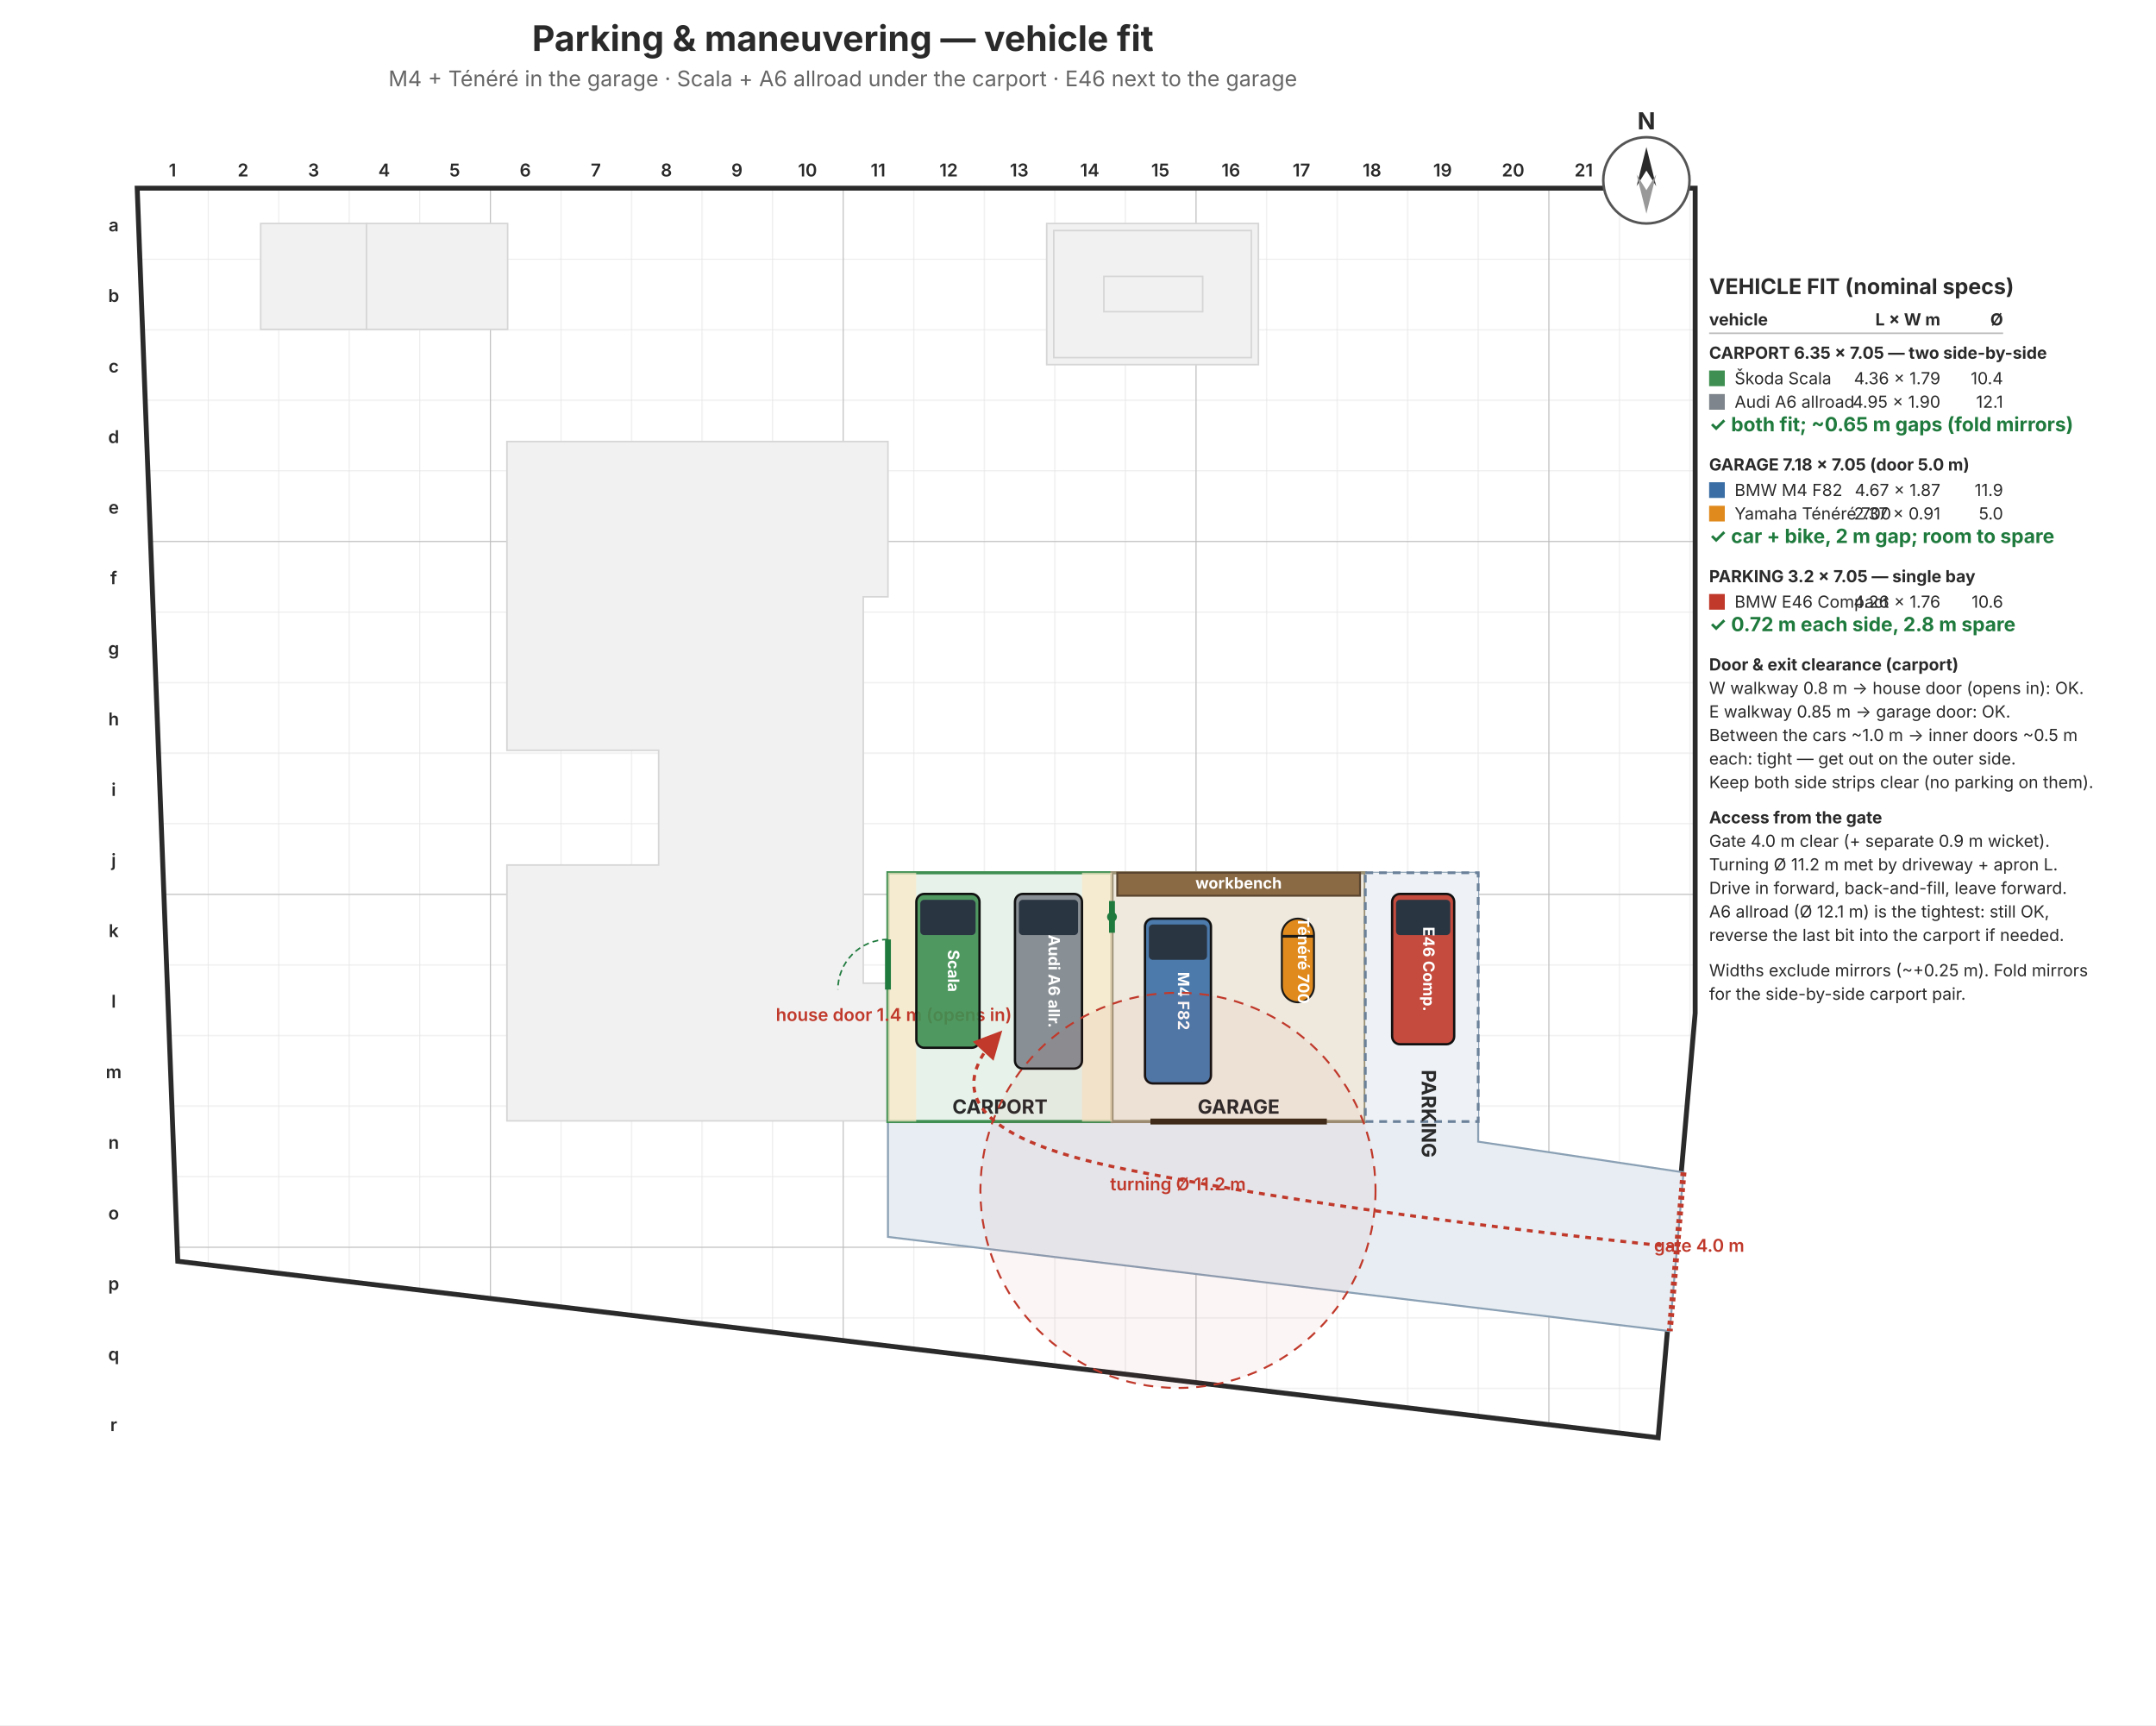
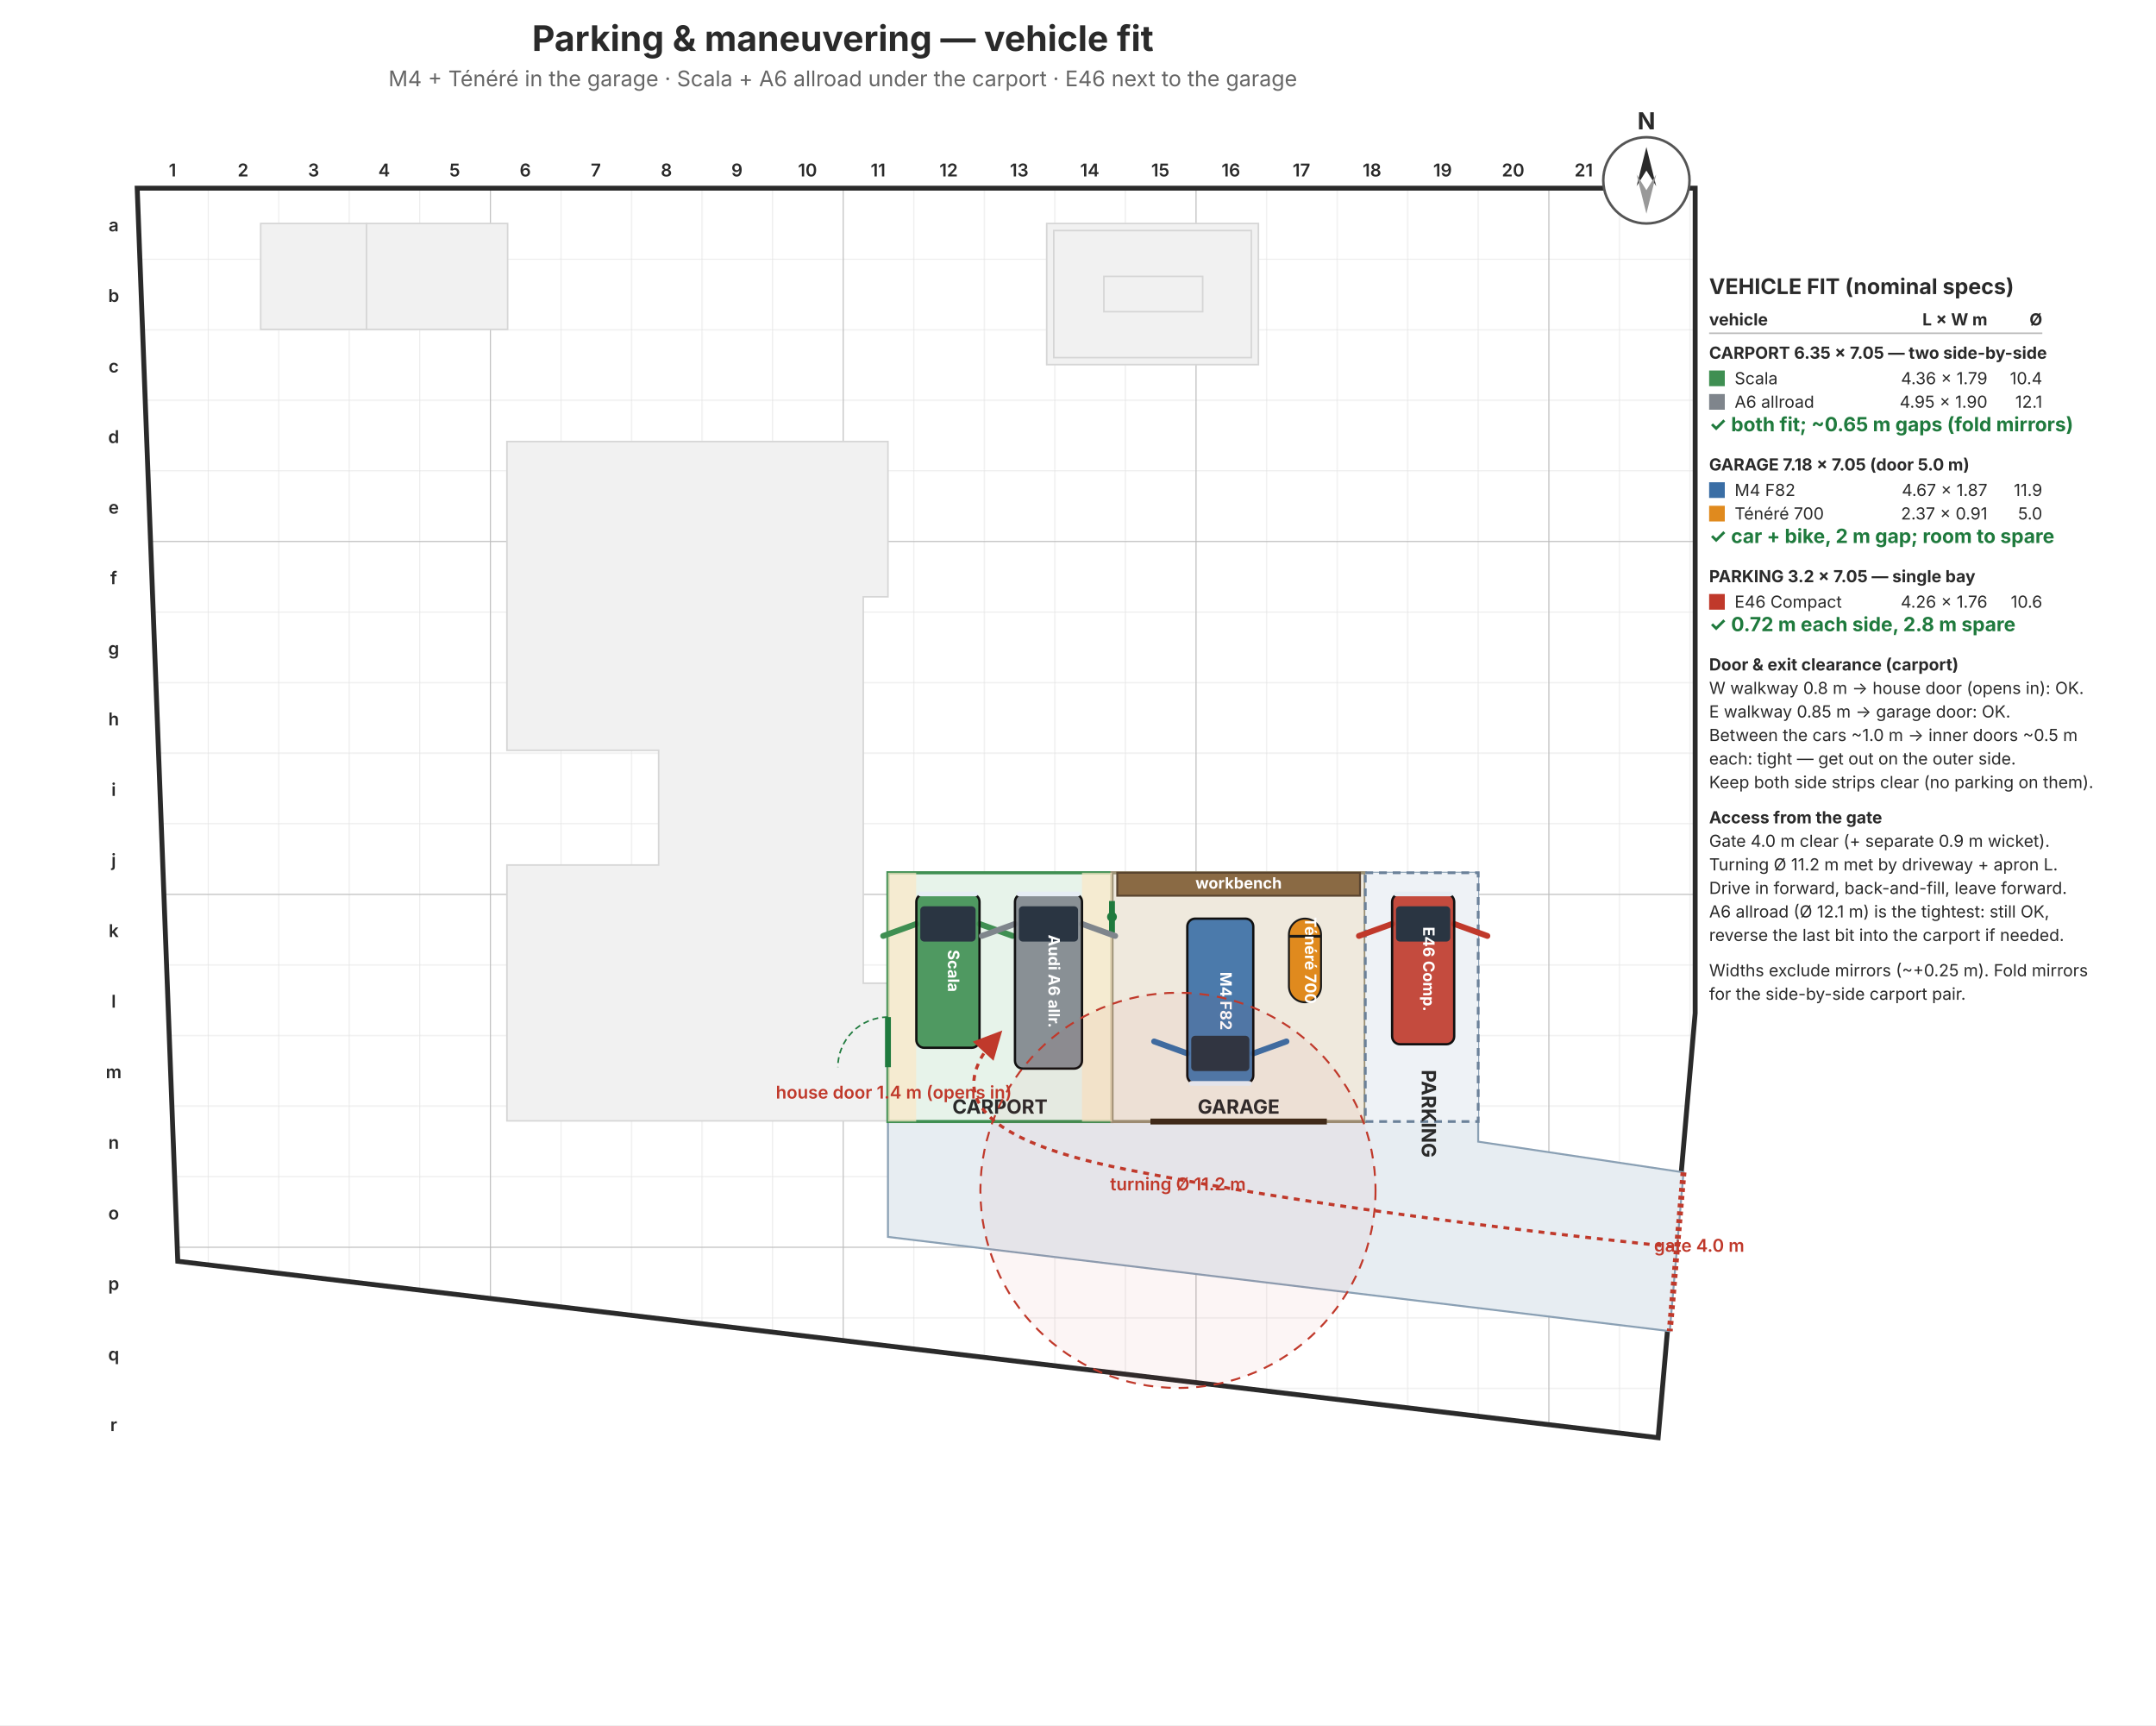
<svg xmlns="http://www.w3.org/2000/svg" viewBox="0 0 1100 880" font-family="-apple-system, BlinkMacSystemFont, sans-serif">
  <defs>
    <pattern id="cg" width="36" height="36" patternUnits="userSpaceOnUse">
      <path d="M 36 0 L 0 0 0 36" fill="none" stroke="#e2e2e2" stroke-width="0.6" />
    </pattern>
    <pattern id="mg" width="180" height="180" patternUnits="userSpaceOnUse">
      <rect width="180" height="180" fill="url(#cg)" />
      <path d="M 180 0 L 0 0 0 180" fill="none" stroke="#bcbcbc" stroke-width="1" />
    </pattern>
    <clipPath id="plot">
      <polygon points="0,0 794.88,0 794.88,420.84 775.98,637.38 20.7,547.38" />
    </clipPath>
    <marker id="arrow" markerWidth="9" markerHeight="9" refX="7" refY="4.5" orient="auto">
      <path d="M0,0 L9,4.5 L0,9 z" fill="#c0392b" />
    </marker>
  </defs>
  <style>
    text{font-family:-apple-system,sans-serif;fill:#2a2a2a}
    .title{font-size:18px;font-weight:700;text-anchor:middle}
    .sub{font-size:11px;fill:#666;text-anchor:middle}
    .axis{font-size:9px;fill:#777;text-anchor:middle;font-weight:600}
    .bay{font-size:10px;font-weight:700}
    .vlbl{font-size:8px;font-weight:700;fill:#fff}
    .dim{font-size:9px;fill:#c0392b;text-anchor:middle;font-weight:600}
    .ph{font-size:11px;font-weight:700}
    .pt{font-size:8.5px}
    .ok{font-size:10px;font-weight:700;fill:#1f7a3d}
  </style>
  <rect width="1100" height="880" fill="white" />
  <text x="430" y="26" class="title">Parking &amp; maneuvering — vehicle fit</text>
  <text x="430" y="44" class="sub">M4 + Ténéré in the garage · Scala + A6 allroad under the carport · E46 next to the garage</text>
  <g transform="translate(70, 96)">
    <g clip-path="url(#plot)">
      <rect x="-50" y="-10" width="900" height="720" fill="url(#mg)" />
    </g>
    <polygon points="0,0 794.88,0 794.88,420.84 775.98,637.38 20.7,547.38" fill="none" stroke="#2a2a2a" stroke-width="2.5" />
    <g class="axis">
      <text x="18" y="-6">1</text>
      <text x="54" y="-6">2</text>
      <text x="90" y="-6">3</text>
      <text x="126" y="-6">4</text>
      <text x="162" y="-6">5</text>
      <text x="198" y="-6">6</text>
      <text x="234" y="-6">7</text>
      <text x="270" y="-6">8</text>
      <text x="306" y="-6">9</text>
      <text x="342" y="-6">10</text>
      <text x="378" y="-6">11</text>
      <text x="414" y="-6">12</text>
      <text x="450" y="-6">13</text>
      <text x="486" y="-6">14</text>
      <text x="522" y="-6">15</text>
      <text x="558" y="-6">16</text>
      <text x="594" y="-6">17</text>
      <text x="630" y="-6">18</text>
      <text x="666" y="-6">19</text>
      <text x="702" y="-6">20</text>
      <text x="738" y="-6">21</text>
      <text x="774" y="-6">22</text>
    </g>
    <g class="axis">
      <text x="-12" y="22">a</text>
      <text x="-12" y="58">b</text>
      <text x="-12" y="94">c</text>
      <text x="-12" y="130">d</text>
      <text x="-12" y="166">e</text>
      <text x="-12" y="202">f</text>
      <text x="-12" y="238">g</text>
      <text x="-12" y="274">h</text>
      <text x="-12" y="310">i</text>
      <text x="-12" y="346">j</text>
      <text x="-12" y="382">k</text>
      <text x="-12" y="418">l</text>
      <text x="-12" y="454">m</text>
      <text x="-12" y="490">n</text>
      <text x="-12" y="526">o</text>
      <text x="-12" y="562">p</text>
      <text x="-12" y="598">q</text>
      <text x="-12" y="634">r</text>
    </g>
    <g clip-path="url(#plot)" fill="#f1f1f1" stroke="#d6d6d6" stroke-width="0.8">
      <polygon points="188.64,129.24 383.04,129.24 383.04,208.44 370.44,208.44 370.44,405.54 383.04,405.54 383.04,475.74 188.64,475.74 188.64,345.24 266.04,345.24 266.04,286.74 188.64,286.74" />
      <rect x="117" y="18" width="72" height="54" />
      <rect x="63" y="18" width="54" height="54" />
      <rect x="464.04" y="18" width="108" height="72" />
      <rect x="467.64" y="21.6" width="100.8" height="64.8" />
      <rect x="493.2" y="45" width="50.4" height="18" />
    </g>
    <polygon points="383.04,349.2 497.34,349.2 497.34,475.92 626.58,475.92 626.58,349.2 684.18,349.2 684.18,486.36 788.94,502.02 781.92,583.02 383.04,534.96" fill="#e7edf2" stroke="#8aa0b4" stroke-width="1" />
    <rect x="383.04" y="349.2" width="114.3" height="126.9" fill="#e7f3ea" stroke="#3f8f52" stroke-width="1.6" />
    <rect x="497.34" y="349.2" width="129.24" height="126.9" fill="#efe9dd" stroke="#9a9074" stroke-width="1.6" />
    <rect x="626.58" y="349.2" width="57.6" height="126.9" fill="#eef2f6" stroke="#6b8199" stroke-width="1.4" stroke-dasharray="4,3" />
    <line x1="516.96" y1="476.1" x2="606.96" y2="476.1" stroke="#3a2a18" stroke-width="3" />
    <text x="440.19" y="472.1" class="bay" fill="#2f6f43" text-anchor="middle">CARPORT</text>
    <text x="561.96" y="472.1" class="bay" fill="#7a6f52" text-anchor="middle">GARAGE</text>
    <text x="655.38" y="472.1" class="bay" fill="#556" text-anchor="middle" transform="rotate(90 655.38 472.1)">PARKING</text>
    <rect x="500.04" y="349.2" width="123.84" height="11.7" fill="#8a6a44" stroke="#5a4530" stroke-width="1" />
    <text x="561.96" y="357.3" class="vlbl" text-anchor="middle" fill="#fff">workbench</text>
    <rect x="383.04" y="349.2" width="14.4" height="126.9" fill="#fbe9c7" fill-opacity="0.7" />
    <rect x="482.04" y="349.2" width="15.3" height="126.9" fill="#fbe9c7" fill-opacity="0.7" />
-     <line x1="383.04" y1="383.22" x2="383.04" y2="408.78" stroke="#1f7a3d" stroke-width="3" />
-     <path d="M 383.04,383.22 A 25.56 25.56 0 0 0 357.48,408.78" fill="none" stroke="#1f7a3d" stroke-width="0.8" stroke-dasharray="3,2" />
-     <text x="386.04" y="424.8" class="dim" fill="#1f7a3d" text-anchor="start">house door 1.4 m (opens in)</text>
+     <line x1="383.04" y1="422.82" x2="383.04" y2="448.38" stroke="#1f7a3d" stroke-width="3" />
+     <path d="M 383.04,422.82 A 25.56 25.56 0 0 0 357.48,448.38" fill="none" stroke="#1f7a3d" stroke-width="0.8" stroke-dasharray="3,2" />
+     <text x="386.04" y="464.4" class="dim" fill="#1f7a3d" text-anchor="start">house door 1.4 m (opens in)</text>
    <line x1="497.34" y1="363.6" x2="497.34" y2="379.8" stroke="#1f7a3d" stroke-width="3" />
    <circle cx="497.34" cy="371.7" r="2.5" fill="#1f7a3d" />
    <g transform="translate(413.64,399.24)">
+       <line x1="-16.11" y1="-23.94" x2="-33.03" y2="-17.82" stroke="#3f8f52" stroke-width="3" stroke-linecap="round" />
+       <line x1="16.11" y1="-23.94" x2="33.03" y2="-17.82" stroke="#3f8f52" stroke-width="3" stroke-linecap="round" />
      <rect x="-16.11" y="-39.24" width="32.22" height="78.48" rx="4" fill="#3f8f52" fill-opacity="0.9" stroke="#111" stroke-width="1.2" />
-       <rect x="-14.11" y="-36.24" width="28.22" height="18" rx="2" fill="#2a3542" />
+       <rect x="-14.11" y="-32.94" width="28.22" height="18" rx="2" fill="#2a3542" />
+       <line x1="-14.11" y1="-39.24" x2="14.11" y2="-39.24" stroke="#e6edf4" stroke-width="2.4" stroke-linecap="round" />
    </g>
    <text x="413.64" y="399.24" class="vlbl" text-anchor="middle" transform="rotate(90 413.64 399.24)">Scala</text>
    <g transform="translate(464.94,404.55)">
+       <line x1="-17.1" y1="-29.25" x2="-34.02" y2="-23.13" stroke="#7f858c" stroke-width="3" stroke-linecap="round" />
+       <line x1="17.1" y1="-29.25" x2="34.02" y2="-23.13" stroke="#7f858c" stroke-width="3" stroke-linecap="round" />
      <rect x="-17.1" y="-44.55" width="34.2" height="89.1" rx="4" fill="#7f858c" fill-opacity="0.9" stroke="#111" stroke-width="1.2" />
-       <rect x="-15.1" y="-41.55" width="30.2" height="18" rx="2" fill="#2a3542" />
+       <rect x="-15.1" y="-38.25" width="30.2" height="18" rx="2" fill="#2a3542" />
+       <line x1="-15.1" y1="-44.55" x2="15.1" y2="-44.55" stroke="#e6edf4" stroke-width="2.4" stroke-linecap="round" />
    </g>
    <text x="464.94" y="404.55" class="vlbl" text-anchor="middle" transform="rotate(90 464.94 404.55)">Audi A6 allr.</text>
-     <g transform="translate(531,414.63)">
+     <g transform="translate(552.6,414.63)">
+       <line x1="-16.83" y1="26.73" x2="-33.75" y2="20.61" stroke="#3a6ea5" stroke-width="3" stroke-linecap="round" />
+       <line x1="16.83" y1="26.73" x2="33.75" y2="20.61" stroke="#3a6ea5" stroke-width="3" stroke-linecap="round" />
      <rect x="-16.83" y="-42.03" width="33.66" height="84.06" rx="4" fill="#3a6ea5" fill-opacity="0.9" stroke="#111" stroke-width="1.2" />
-       <rect x="-14.83" y="-39.03" width="29.66" height="18" rx="2" fill="#2a3542" />
-     </g>
-     <text x="531" y="414.63" class="vlbl" text-anchor="middle" transform="rotate(90 531 414.63)">M4 F82</text>
-     <g transform="translate(592.2,393.93)">
+       <rect x="-14.83" y="17.73" width="29.66" height="18" rx="2" fill="#2a3542" />
+       <line x1="-14.83" y1="42.03" x2="14.83" y2="42.03" stroke="#e6edf4" stroke-width="2.4" stroke-linecap="round" />
+     </g>
+     <text x="552.6" y="414.63" class="vlbl" text-anchor="middle" transform="rotate(90 552.6 414.63)">M4 F82</text>
+     <g transform="translate(595.8,393.93)">
      <rect x="-8.19" y="-21.33" width="16.38" height="42.66" rx="8.19" fill="#e08a1e" stroke="#1a1a1a" stroke-width="1" />
      <line x1="-8.1" y1="-12.33" x2="8.1" y2="-12.33" stroke="#1a1a1a" stroke-width="1.4" />
    </g>
-     <text x="592.2" y="393.93" class="vlbl" text-anchor="middle" transform="rotate(90 592.2 393.93)">Ténéré 700</text>
+     <text x="595.8" y="393.93" class="vlbl" text-anchor="middle" transform="rotate(90 595.8 393.93)">Ténéré 700</text>
    <g transform="translate(656.1,398.34)">
+       <line x1="-15.84" y1="-23.04" x2="-32.76" y2="-16.92" stroke="#c0392b" stroke-width="3" stroke-linecap="round" />
+       <line x1="15.84" y1="-23.04" x2="32.76" y2="-16.92" stroke="#c0392b" stroke-width="3" stroke-linecap="round" />
      <rect x="-15.84" y="-38.34" width="31.68" height="76.68" rx="4" fill="#c0392b" fill-opacity="0.9" stroke="#111" stroke-width="1.2" />
-       <rect x="-13.84" y="-35.34" width="27.68" height="18" rx="2" fill="#2a3542" />
+       <rect x="-13.84" y="-32.04" width="27.68" height="18" rx="2" fill="#2a3542" />
+       <line x1="-13.84" y1="-38.34" x2="13.84" y2="-38.34" stroke="#e6edf4" stroke-width="2.4" stroke-linecap="round" />
    </g>
    <text x="656.1" y="398.34" class="vlbl" text-anchor="middle" transform="rotate(90 656.1 398.34)">E46 Comp.</text>
    <line x1="788.94" y1="502.02" x2="781.92" y2="583.02" stroke="#c0392b" stroke-width="3" stroke-dasharray="2,2" />
    <text x="796.94" y="542.52" class="dim" text-anchor="start">gate 4.0 m</text>
    <circle cx="531" cy="511.2" r="100.8" fill="#c0392b" fill-opacity="0.05" stroke="#c0392b" stroke-width="1" stroke-dasharray="5,4" />
    <text x="531" y="511.2" class="dim">turning Ø 11.2 m</text>
    <path d="M 783.54,540 Q 612,522 504,500.4 T 439.2,432" fill="none" stroke="#c0392b" stroke-width="1.6" stroke-dasharray="3,3" marker-end="url(#arrow)" />
  </g>
  <g transform="translate(840, 92)">
    <circle r="22" fill="white" stroke="#555" stroke-width="1.3" />
    <path d="M 0 -17 L 5 3 L 0 -5 L -5 3 Z" fill="#2a2a2a" />
    <path d="M 0 5 L 5 -3 L 0 17 L -5 -3 Z" fill="#999" />
    <text y="-26" font-size="12" font-weight="700" text-anchor="middle">N</text>
  </g>
  <g transform="translate(872, 150)">
    <text x="0" y="0" class="ph">VEHICLE FIT (nominal specs)</text>
    <text x="0" y="16" class="pt" font-weight="700" fill="#555">vehicle</text>
-     <text x="118" y="16" class="pt" font-weight="700" fill="#555" text-anchor="end">L × W m</text>
-     <text x="150" y="16" class="pt" font-weight="700" fill="#555" text-anchor="end">Ø</text>
-     <line x1="0" y1="20" x2="150" y2="20" stroke="#bbb" stroke-width="0.8" />
+     <text x="142" y="16" class="pt" font-weight="700" fill="#555" text-anchor="end">L × W m</text>
+     <text x="170" y="16" class="pt" font-weight="700" fill="#555" text-anchor="end">Ø</text>
+     <line x1="0" y1="20" x2="170" y2="20" stroke="#bbb" stroke-width="0.8" />
    <text x="0" y="33" class="pt" font-weight="700" fill="#333">CARPORT 6.35 × 7.05 — two side-by-side</text>
    <rect x="0" y="39" width="8" height="8" fill="#3f8f52" />
-     <text x="13" y="46" class="pt">Škoda Scala</text>
-     <text x="118" y="46" class="pt" text-anchor="end">4.36 × 1.79</text>
-     <text x="150" y="46" class="pt" text-anchor="end">10.4</text>
+     <text x="13" y="46" class="pt">Scala</text>
+     <text x="142" y="46" class="pt" text-anchor="end">4.36 × 1.79</text>
+     <text x="170" y="46" class="pt" text-anchor="end">10.4</text>
    <rect x="0" y="51" width="8" height="8" fill="#7f858c" />
-     <text x="13" y="58" class="pt">Audi A6 allroad</text>
-     <text x="118" y="58" class="pt" text-anchor="end">4.95 × 1.90</text>
-     <text x="150" y="58" class="pt" text-anchor="end">12.1</text>
+     <text x="13" y="58" class="pt">A6 allroad</text>
+     <text x="142" y="58" class="pt" text-anchor="end">4.95 × 1.90</text>
+     <text x="170" y="58" class="pt" text-anchor="end">12.1</text>
    <text x="0" y="70" class="ok" font-size="8.5">✓ both fit; ~0.65 m gaps (fold mirrors)</text>
    <text x="0" y="90" class="pt" font-weight="700" fill="#333">GARAGE 7.18 × 7.05 (door 5.0 m)</text>
    <rect x="0" y="96" width="8" height="8" fill="#3a6ea5" />
-     <text x="13" y="103" class="pt">BMW M4 F82</text>
-     <text x="118" y="103" class="pt" text-anchor="end">4.67 × 1.87</text>
-     <text x="150" y="103" class="pt" text-anchor="end">11.9</text>
+     <text x="13" y="103" class="pt">M4 F82</text>
+     <text x="142" y="103" class="pt" text-anchor="end">4.67 × 1.87</text>
+     <text x="170" y="103" class="pt" text-anchor="end">11.9</text>
    <rect x="0" y="108" width="8" height="8" fill="#e08a1e" />
-     <text x="13" y="115" class="pt">Yamaha Ténéré 700</text>
-     <text x="118" y="115" class="pt" text-anchor="end">2.37 × 0.91</text>
-     <text x="150" y="115" class="pt" text-anchor="end">5.0</text>
+     <text x="13" y="115" class="pt">Ténéré 700</text>
+     <text x="142" y="115" class="pt" text-anchor="end">2.37 × 0.91</text>
+     <text x="170" y="115" class="pt" text-anchor="end">5.0</text>
    <text x="0" y="127" class="ok" font-size="8.5">✓ car + bike, 2 m gap; room to spare</text>
    <text x="0" y="147" class="pt" font-weight="700" fill="#333">PARKING 3.2 × 7.05 — single bay</text>
    <rect x="0" y="153" width="8" height="8" fill="#c0392b" />
-     <text x="13" y="160" class="pt">BMW E46 Compact</text>
-     <text x="118" y="160" class="pt" text-anchor="end">4.26 × 1.76</text>
-     <text x="150" y="160" class="pt" text-anchor="end">10.6</text>
+     <text x="13" y="160" class="pt">E46 Compact</text>
+     <text x="142" y="160" class="pt" text-anchor="end">4.26 × 1.76</text>
+     <text x="170" y="160" class="pt" text-anchor="end">10.6</text>
    <text x="0" y="172" class="ok" font-size="8.5">✓ 0.72 m each side, 2.8 m spare</text>
    <text x="0" y="192" class="pt" fill="#444" font-weight="700">Door &amp; exit clearance (carport)</text>
    <text x="0" y="204" class="pt" fill="#555">W walkway 0.8 m → house door (opens in): OK.</text>
    <text x="0" y="216" class="pt" fill="#555">E walkway 0.85 m → garage door: OK.</text>
    <text x="0" y="228" class="pt" fill="#555">Between the cars ~1.0 m → inner doors ~0.5 m</text>
    <text x="0" y="240" class="pt" fill="#555">each: tight — get out on the outer side.</text>
    <text x="0" y="252" class="pt" fill="#555">Keep both side strips clear (no parking on them).</text>
    <text x="0" y="270" class="pt" fill="#444" font-weight="700">Access from the gate</text>
    <text x="0" y="282" class="pt" fill="#555">Gate 4.0 m clear (+ separate 0.9 m wicket).</text>
    <text x="0" y="294" class="pt" fill="#555">Turning Ø 11.2 m met by driveway + apron L.</text>
    <text x="0" y="306" class="pt" fill="#555">Drive in forward, back-and-fill, leave forward.</text>
    <text x="0" y="318" class="pt" fill="#555">A6 allroad (Ø 12.1 m) is the tightest: still OK,</text>
    <text x="0" y="330" class="pt" fill="#555">reverse the last bit into the carport if needed.</text>
    <text x="0" y="348" class="pt" fill="#888">Widths exclude mirrors (~+0.25 m). Fold mirrors</text>
    <text x="0" y="360" class="pt" fill="#888">for the side-by-side carport pair.</text>
  </g>
</svg>
